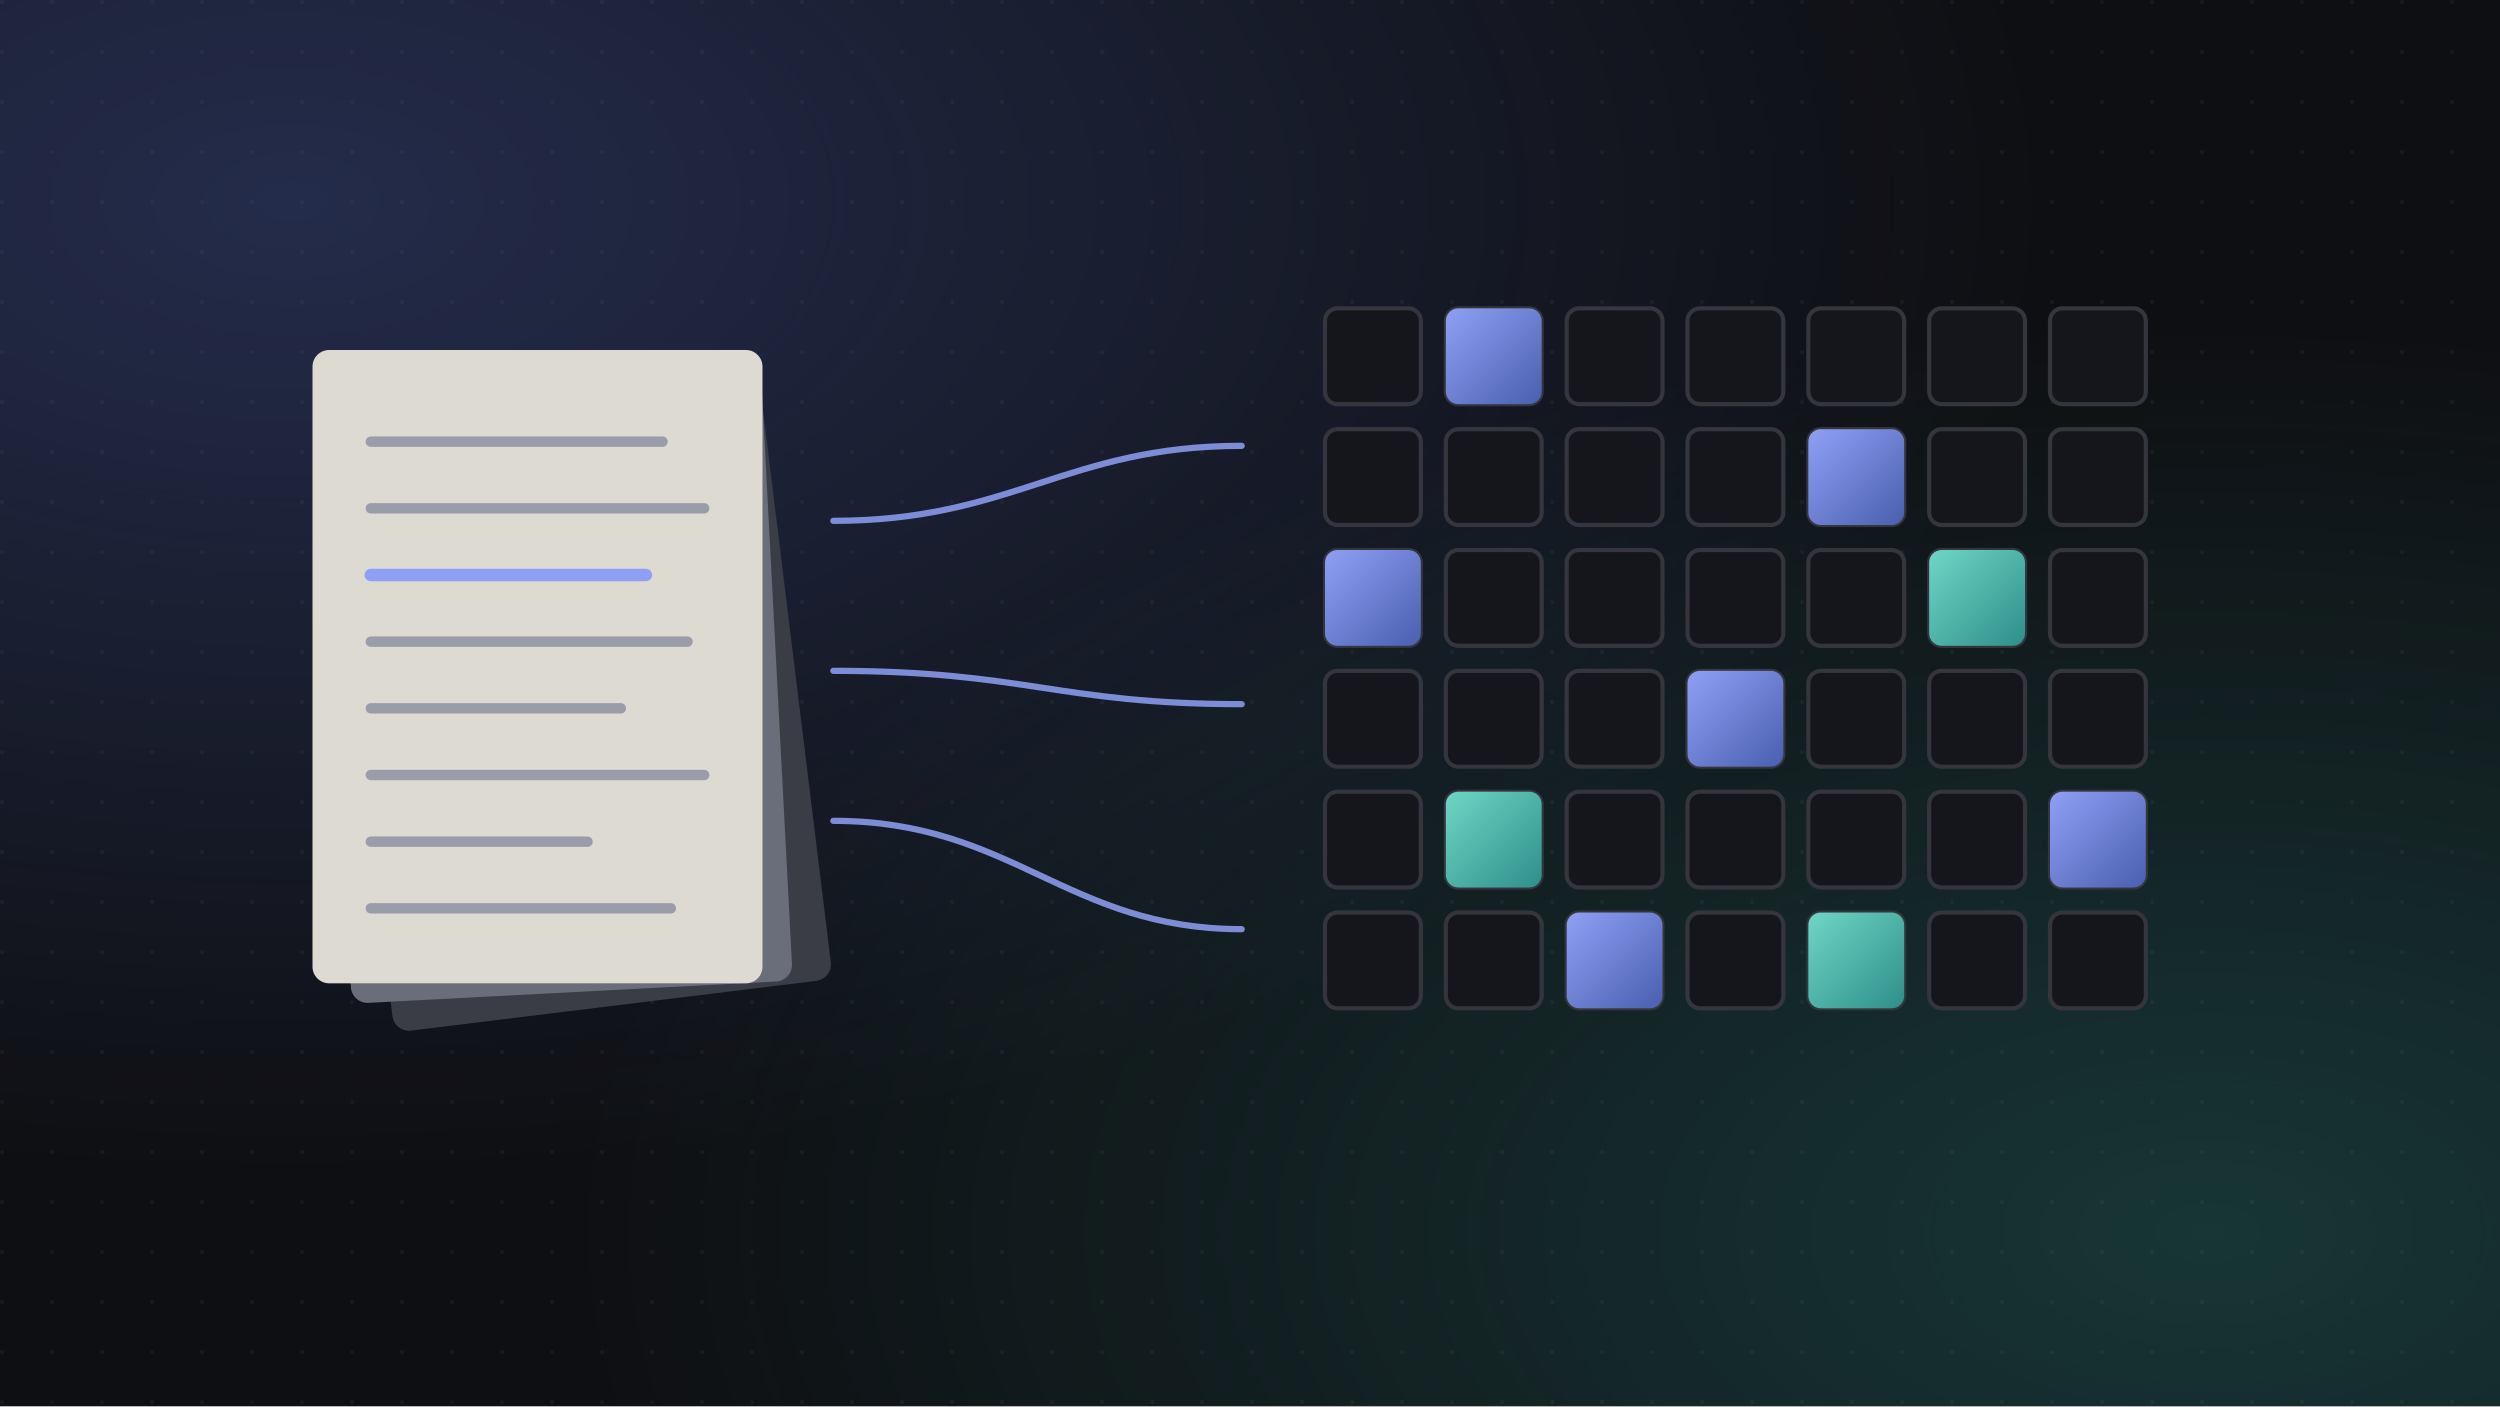
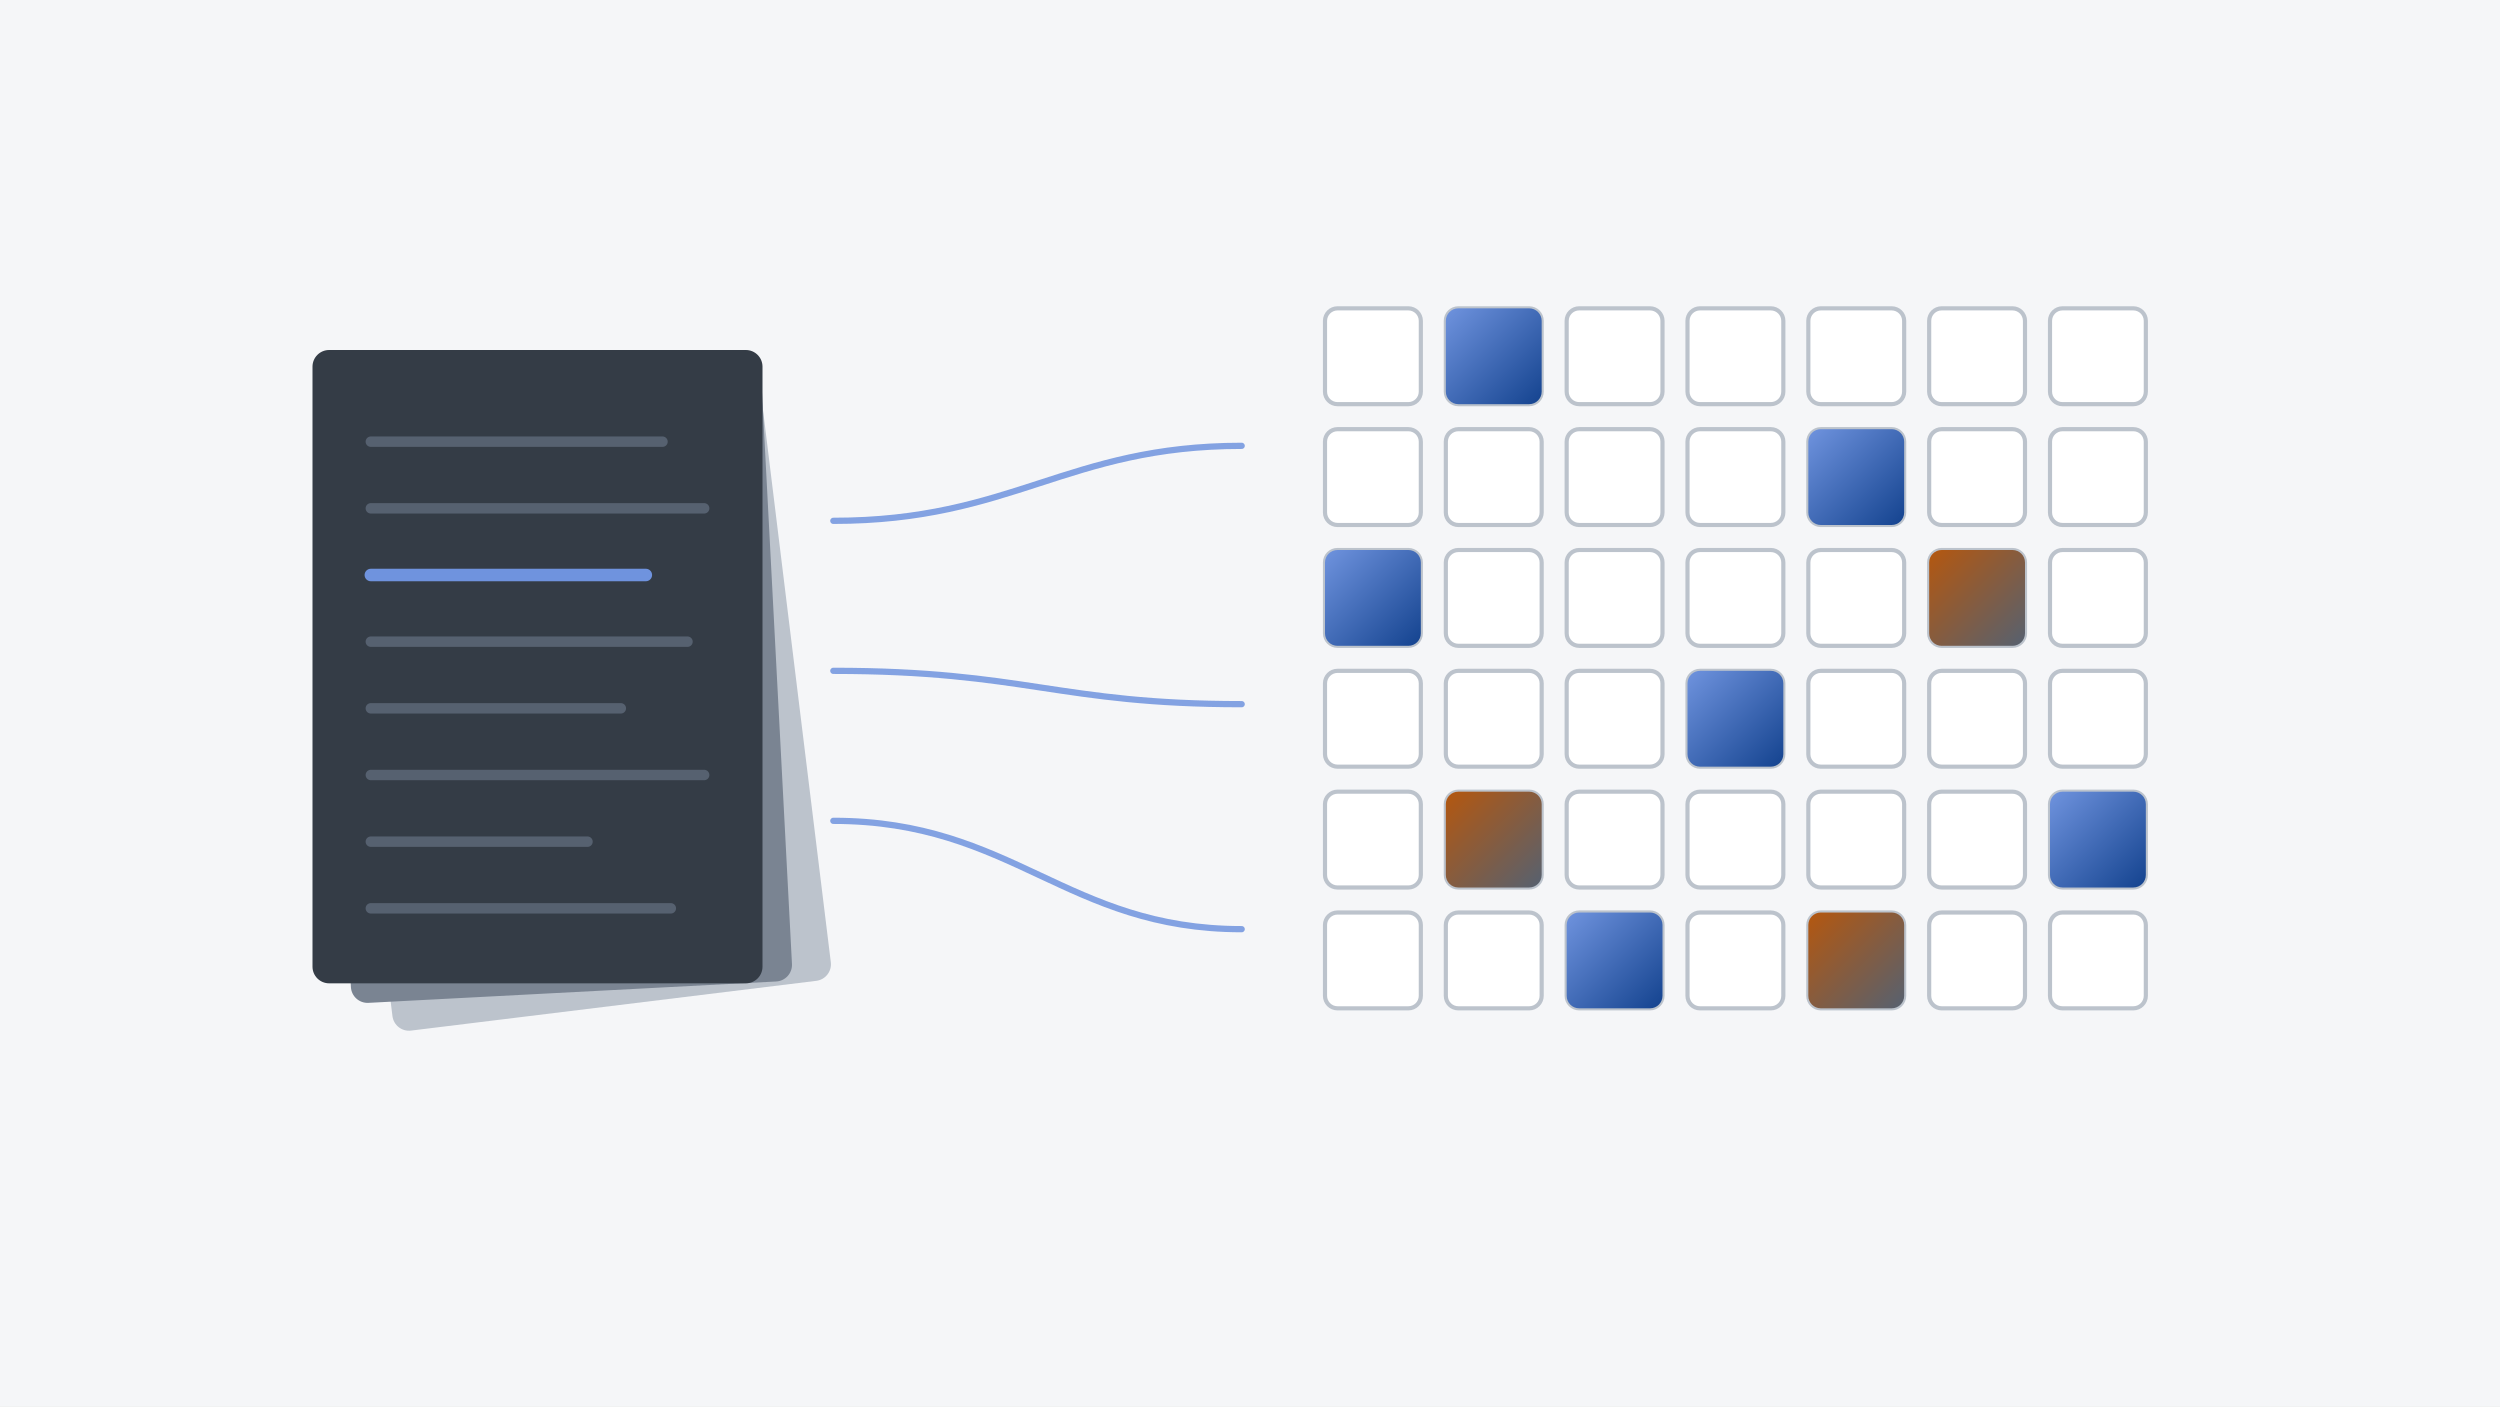
<svg xmlns="http://www.w3.org/2000/svg" viewBox="0 0 1200 675" width="1200" height="675" role="img" aria-label="A stack of ruled lecture notes feeding into a grid of model weights where only a scattered few cells are lit">
  <defs>
    <radialGradient id="ftGlowA" cx="12%" cy="14%" r="70%">
-       <stop offset="0%" stop-color="#4a5fb0" stop-opacity="0.36" />
-       <stop offset="100%" stop-color="#4a5fb0" stop-opacity="0" />
+       <stop offset="0%" stop-color="#14438f" stop-opacity="0.36" />
+       <stop offset="100%" stop-color="#14438f" stop-opacity="0" />
    </radialGradient>
    <radialGradient id="ftGlowB" cx="88%" cy="88%" r="65%">
-       <stop offset="0%" stop-color="#2e8f8a" stop-opacity="0.30" />
-       <stop offset="100%" stop-color="#2e8f8a" stop-opacity="0" />
+       <stop offset="0%" stop-color="#566170" stop-opacity="0.30" />
+       <stop offset="100%" stop-color="#566170" stop-opacity="0" />
    </radialGradient>
    <pattern id="ftDots" width="24" height="24" patternUnits="userSpaceOnUse">
-       <circle cx="1" cy="1" r="1" fill="#f4f4f6" opacity="0.05" />
+       <circle cx="1" cy="1" r="1" fill="#14181d" opacity="0.05" />
    </pattern>
    <linearGradient id="ftCell" x1="0" y1="0" x2="1" y2="1">
-       <stop offset="0%" stop-color="#8fa0f4" />
-       <stop offset="100%" stop-color="#4a5fb0" />
+       <stop offset="0%" stop-color="#6f93de" />
+       <stop offset="100%" stop-color="#14438f" />
    </linearGradient>
    <linearGradient id="ftCellB" x1="0" y1="0" x2="1" y2="1">
-       <stop offset="0%" stop-color="#6fd6c6" />
-       <stop offset="100%" stop-color="#2e8f8a" />
+       <stop offset="0%" stop-color="#b4570f" />
+       <stop offset="100%" stop-color="#566170" />
    </linearGradient>
  </defs>
-   <rect width="1200" height="675" fill="#0e0f12" />
-   <rect width="1200" height="675" fill="url(#ftDots)" />
-   <rect width="1200" height="675" fill="url(#ftGlowA)" />
-   <rect width="1200" height="675" fill="url(#ftGlowB)" />
+   <rect width="1200" height="675" fill="#f5f6f8" />
  <g transform="translate(146 168)">
    <g transform="rotate(-7 130 180)">
-       <rect x="26" y="16" width="212" height="300" rx="8" fill="#3a3c46" />
+       <rect x="26" y="16" width="212" height="300" rx="8" fill="#bcc3cc" />
    </g>
    <g transform="rotate(-3 130 180)">
-       <rect x="16" y="8" width="212" height="300" rx="8" fill="#6a6d7a" />
+       <rect x="16" y="8" width="212" height="300" rx="8" fill="#7a8492" />
    </g>
-     <rect x="4" y="0" width="216" height="304" rx="8" fill="#dcdad1" />
-     <g stroke="#9b9caa" stroke-width="5" stroke-linecap="round">
+     <rect x="4" y="0" width="216" height="304" rx="8" fill="#343c46" />
+     <g stroke="#566170" stroke-width="5" stroke-linecap="round">
      <path d="M32 44h140" />
      <path d="M32 76h160" />
      <path d="M32 140h152" />
      <path d="M32 172h120" />
      <path d="M32 204h160" />
      <path d="M32 236h104" />
      <path d="M32 268h144" />
    </g>
-     <path stroke="#8fa0f4" stroke-width="6" stroke-linecap="round" d="M32 108h132" />
+     <path stroke="#6f93de" stroke-width="6" stroke-linecap="round" d="M32 108h132" />
  </g>
-   <g fill="none" stroke="#8fa0f4" stroke-width="3" stroke-linecap="round" opacity="0.85">
+   <g fill="none" stroke="#6f93de" stroke-width="3" stroke-linecap="round" opacity="0.85">
    <path d="M400 250C486 250 512 214 596 214" />
    <path d="M400 322C492 322 508 338 596 338" />
    <path d="M400 394C486 394 512 446 596 446" />
  </g>
  <g transform="translate(636 148)">
-     <g fill="#14161b" stroke="#34353d" stroke-width="2">
+     <g fill="#ffffff" stroke="#bcc3cc" stroke-width="2">
      <rect x="0" y="0" width="46" height="46" rx="6" />
      <rect x="58" y="0" width="46" height="46" rx="6" />
      <rect x="116" y="0" width="46" height="46" rx="6" />
      <rect x="174" y="0" width="46" height="46" rx="6" />
      <rect x="232" y="0" width="46" height="46" rx="6" />
      <rect x="290" y="0" width="46" height="46" rx="6" />
      <rect x="348" y="0" width="46" height="46" rx="6" />
      <rect x="0" y="58" width="46" height="46" rx="6" />
      <rect x="58" y="58" width="46" height="46" rx="6" />
      <rect x="116" y="58" width="46" height="46" rx="6" />
      <rect x="174" y="58" width="46" height="46" rx="6" />
      <rect x="232" y="58" width="46" height="46" rx="6" />
      <rect x="290" y="58" width="46" height="46" rx="6" />
      <rect x="348" y="58" width="46" height="46" rx="6" />
      <rect x="0" y="116" width="46" height="46" rx="6" />
      <rect x="58" y="116" width="46" height="46" rx="6" />
      <rect x="116" y="116" width="46" height="46" rx="6" />
      <rect x="174" y="116" width="46" height="46" rx="6" />
      <rect x="232" y="116" width="46" height="46" rx="6" />
      <rect x="290" y="116" width="46" height="46" rx="6" />
      <rect x="348" y="116" width="46" height="46" rx="6" />
      <rect x="0" y="174" width="46" height="46" rx="6" />
      <rect x="58" y="174" width="46" height="46" rx="6" />
      <rect x="116" y="174" width="46" height="46" rx="6" />
      <rect x="174" y="174" width="46" height="46" rx="6" />
      <rect x="232" y="174" width="46" height="46" rx="6" />
      <rect x="290" y="174" width="46" height="46" rx="6" />
      <rect x="348" y="174" width="46" height="46" rx="6" />
      <rect x="0" y="232" width="46" height="46" rx="6" />
      <rect x="58" y="232" width="46" height="46" rx="6" />
      <rect x="116" y="232" width="46" height="46" rx="6" />
      <rect x="174" y="232" width="46" height="46" rx="6" />
      <rect x="232" y="232" width="46" height="46" rx="6" />
      <rect x="290" y="232" width="46" height="46" rx="6" />
      <rect x="348" y="232" width="46" height="46" rx="6" />
      <rect x="0" y="290" width="46" height="46" rx="6" />
      <rect x="58" y="290" width="46" height="46" rx="6" />
      <rect x="116" y="290" width="46" height="46" rx="6" />
      <rect x="174" y="290" width="46" height="46" rx="6" />
      <rect x="232" y="290" width="46" height="46" rx="6" />
      <rect x="290" y="290" width="46" height="46" rx="6" />
      <rect x="348" y="290" width="46" height="46" rx="6" />
    </g>
    <g fill="url(#ftCell)">
      <rect x="58" y="0" width="46" height="46" rx="6" />
      <rect x="232" y="58" width="46" height="46" rx="6" />
      <rect x="0" y="116" width="46" height="46" rx="6" />
      <rect x="174" y="174" width="46" height="46" rx="6" />
      <rect x="348" y="232" width="46" height="46" rx="6" />
      <rect x="116" y="290" width="46" height="46" rx="6" />
    </g>
    <g fill="url(#ftCellB)">
      <rect x="290" y="116" width="46" height="46" rx="6" />
      <rect x="58" y="232" width="46" height="46" rx="6" />
      <rect x="232" y="290" width="46" height="46" rx="6" />
    </g>
  </g>
</svg>
